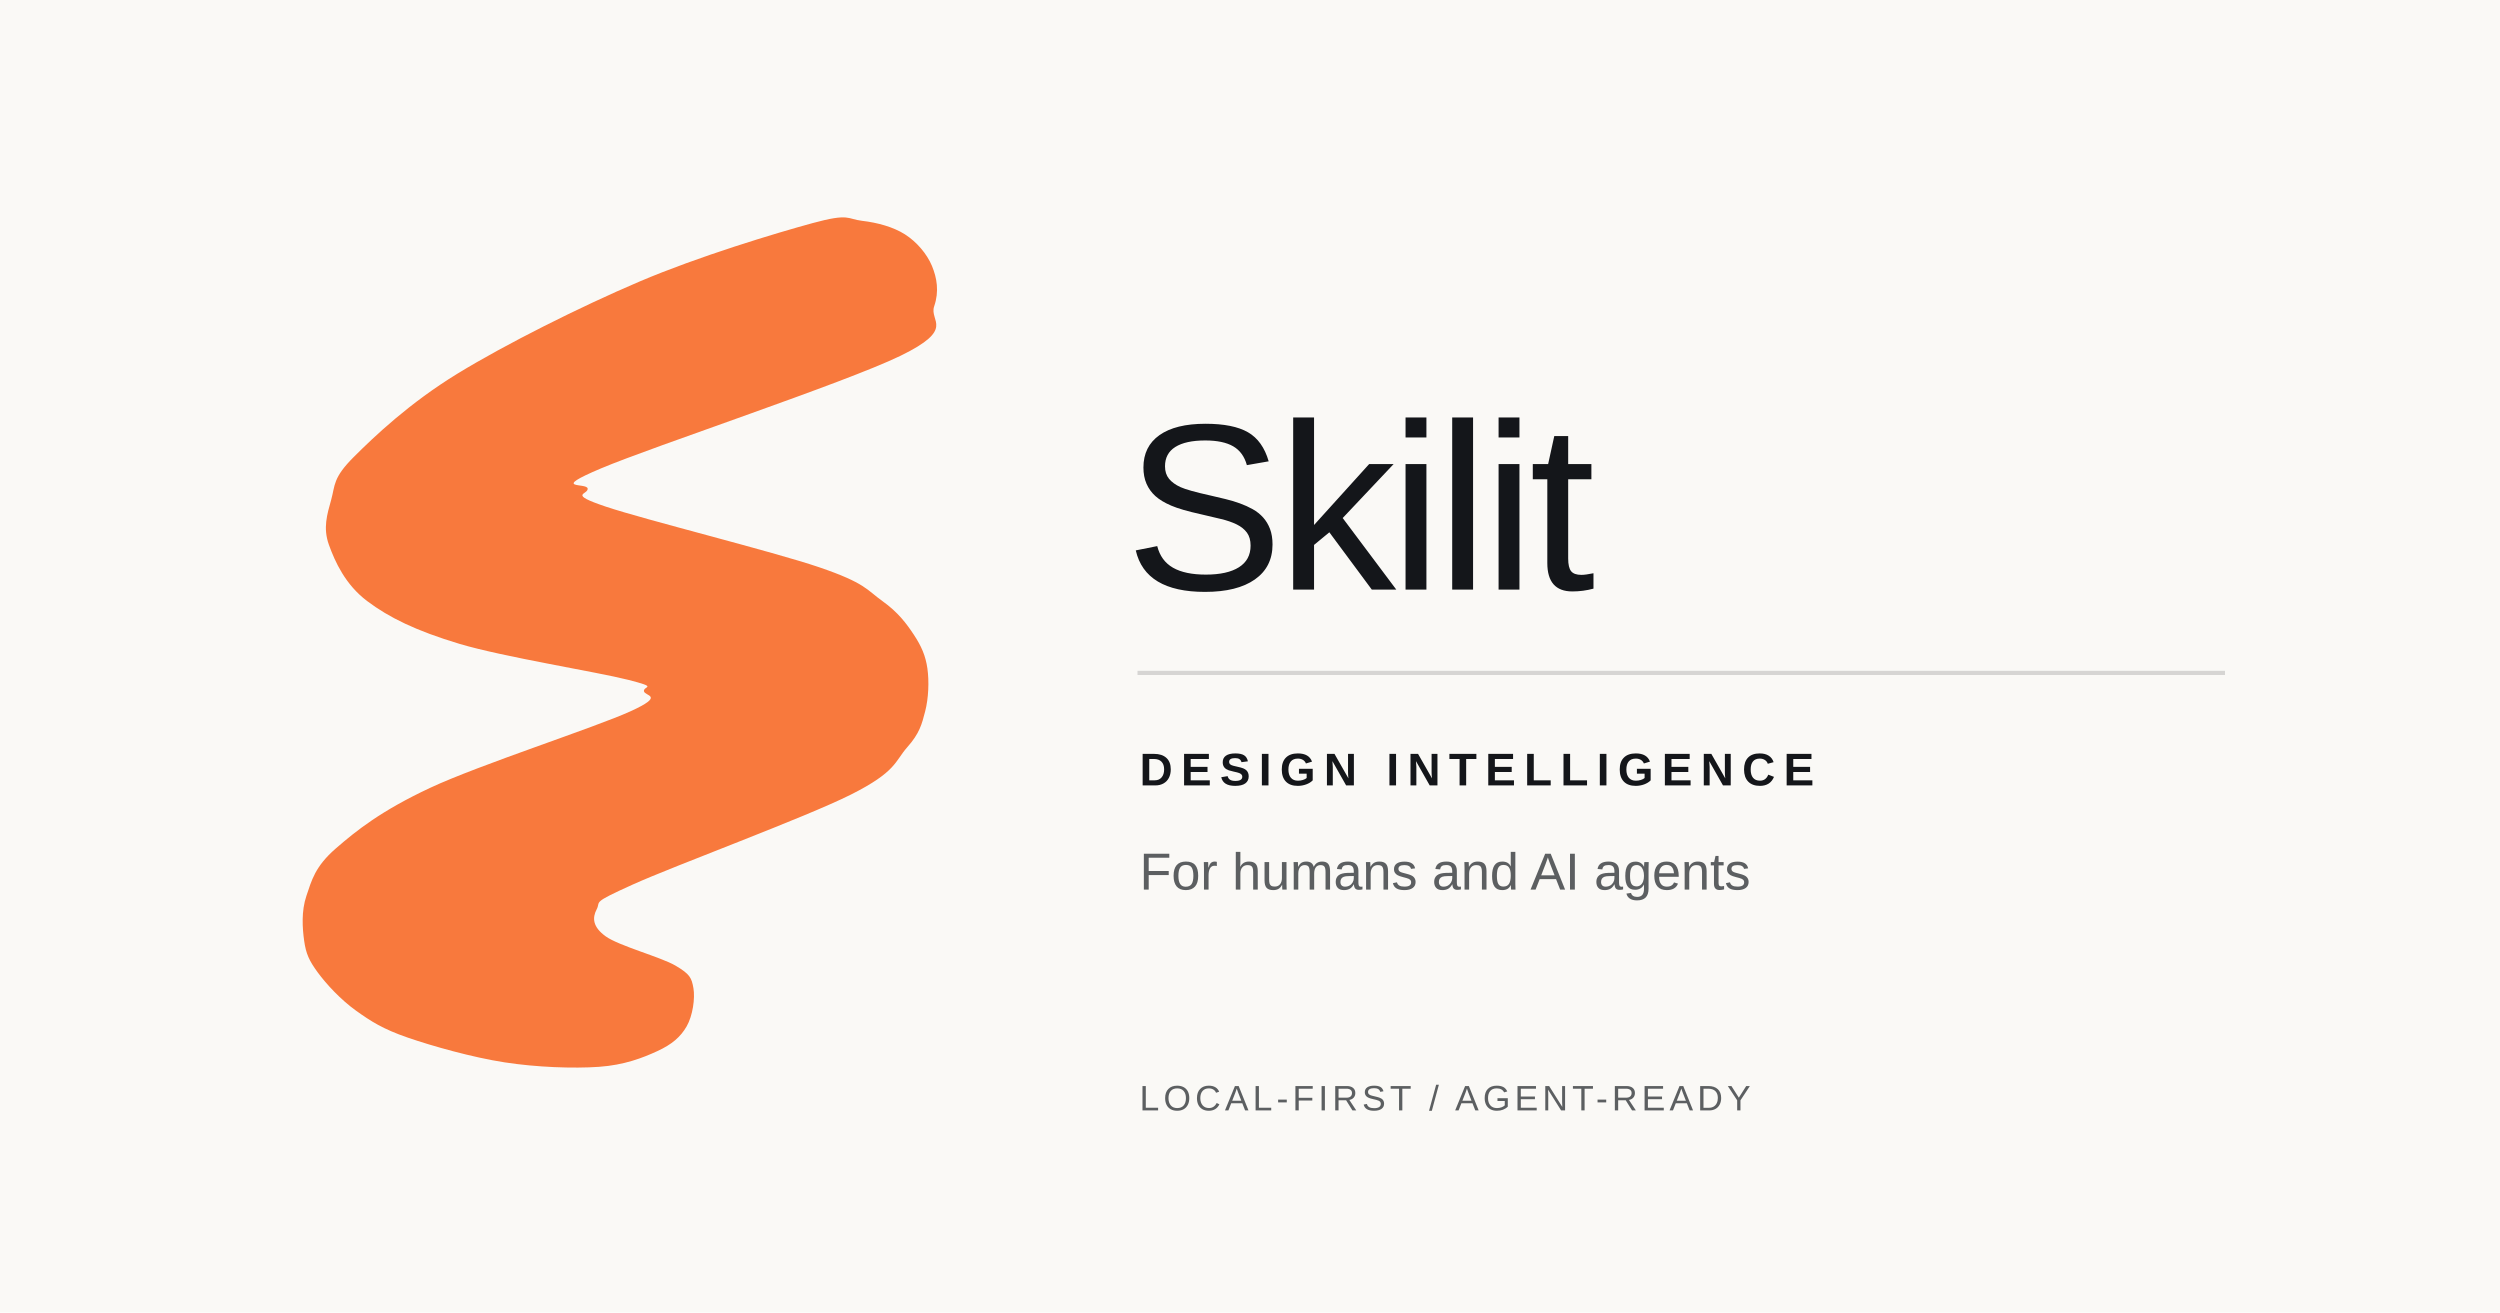
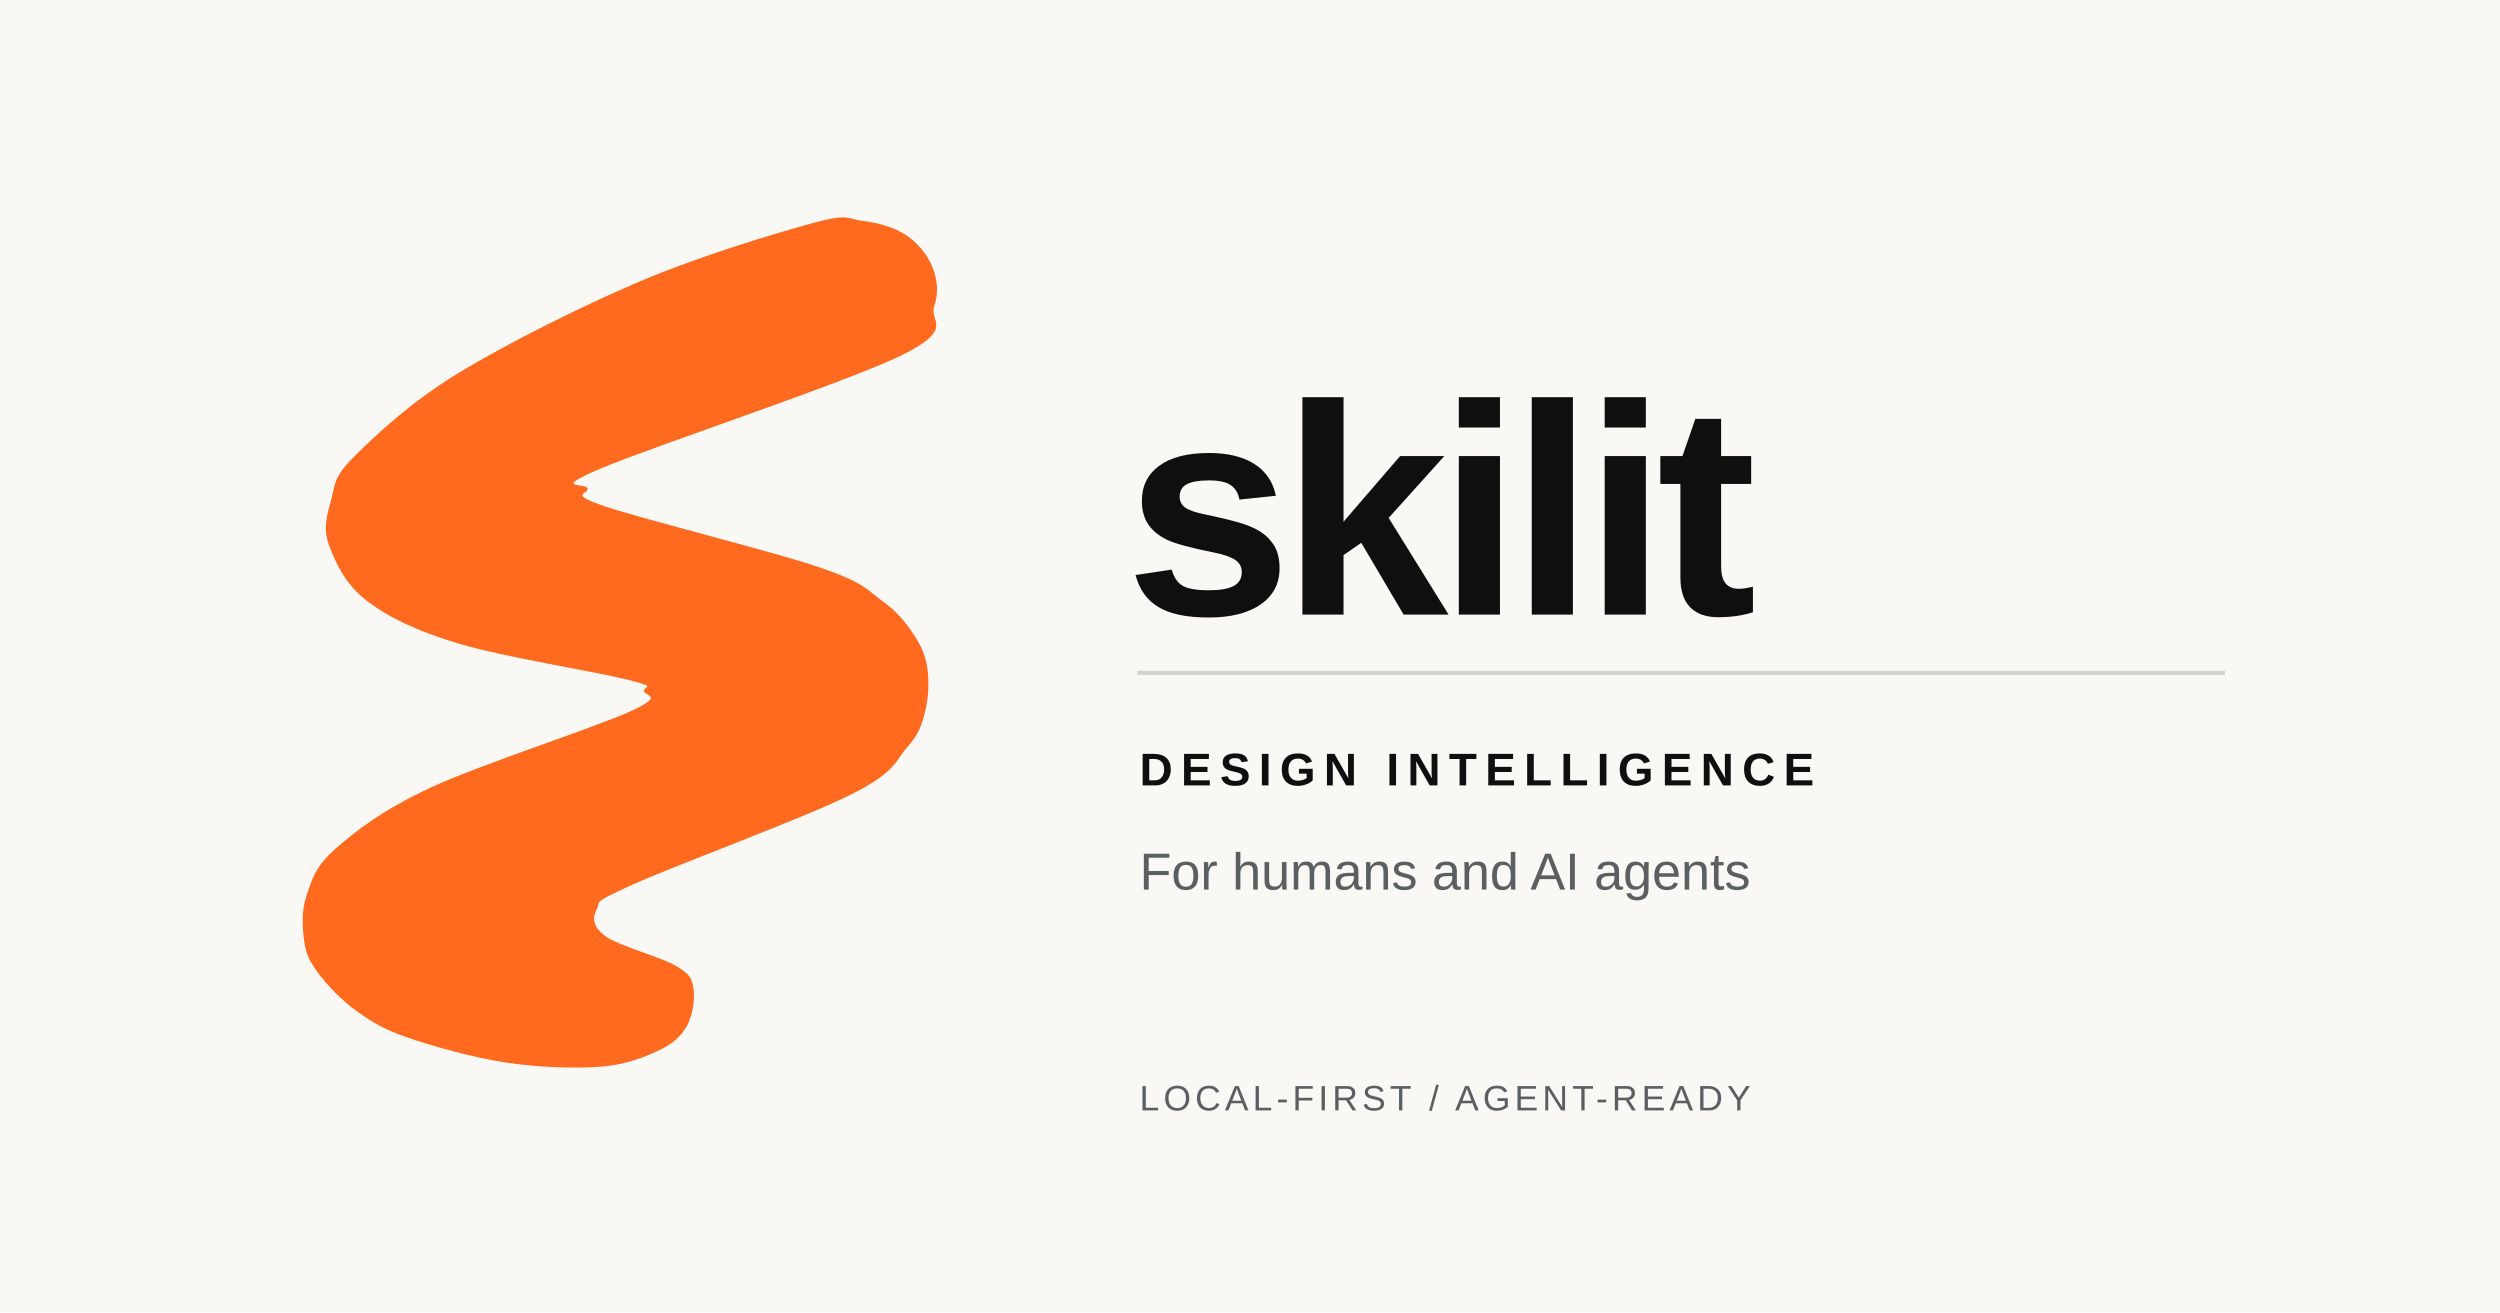
<svg xmlns="http://www.w3.org/2000/svg" viewBox="0 0 1200 630" role="img" aria-label="Skilit social preview">
-   <rect width="1200" height="630" fill="#FAF9F6" />
-   <path d="M 267 6 C 261.8 2.7 254.8 0.8 248 0 C 241.2 -0.8 242.5 -3.5 226 1 C 209.5 5.5 175.3 15.8 149 27 C 122.7 38.2 89.2 55.0 68 68 C 46.8 81.0 31.3 95.7 22 105 C 12.7 114.3 13.8 117.5 12 124 C 10.2 130.5 8.3 136.5 11 144 C 13.7 151.5 18.3 161.7 28 169 C 37.7 176.3 49.7 182.2 69 188 C 88.3 193.8 130.3 200.5 144 204 C 157.7 207.5 150.8 206.7 151 209 C 151.2 211.3 160.8 210.8 145 218 C 129.2 225.2 77.8 241.8 56 252 C 34.2 262.2 23.2 271.0 14 279 C 4.8 287.0 3.3 293.2 1 300 C -1.3 306.8 -0.8 314.3 0 320 C 0.8 325.7 2.2 328.8 6 334 C 9.8 339.2 16.3 346.2 23 351 C 29.7 355.8 35.0 359.2 46 363 C 57.0 366.8 74.8 371.8 89 374 C 103.2 376.2 119.7 376.8 131 376 C 142.3 375.2 150.5 372.0 157 369 C 163.5 366.0 167.3 362.7 170 358 C 172.7 353.3 173.8 345.5 173 341 C 172.2 336.5 171.5 334.8 165 331 C 158.5 327.2 139.8 322.2 134 318 C 128.2 313.8 128.0 309.8 130 306 C 132.0 302.2 127.2 303.5 146 295 C 164.8 286.5 222.7 265.2 243 255 C 263.3 244.8 262.5 240.2 268 234 C 273.5 227.8 274.5 223.8 276 218 C 277.5 212.2 277.8 204.7 277 199 C 276.2 193.3 274.3 189.0 271 184 C 267.7 179.0 264.0 174.0 257 169 C 250.0 164.0 249.5 161.0 229 154 C 208.5 147.0 151.2 132.8 134 127 C 116.8 121.2 126.3 121.8 126 119 C 125.7 116.2 108.8 119.8 132 110 C 155.2 100.2 240.3 72.0 265 60 C 289.7 48.0 277.7 44.7 280 38 C 282.3 31.3 281.2 25.3 279 20 C 276.8 14.7 272.2 9.3 267 6 Z" transform="translate(146 106) scale(1.08)" fill="#F8793D" />
-   <text x="540" y="283" font-family="Arial, Helvetica, sans-serif" font-size="114" font-weight="500" letter-spacing="-3" fill="#14161A">Skilit</text>
-   <rect x="546" y="322" width="522" height="2" fill="#14161A" opacity=".16" />
-   <text x="547" y="377" font-family="Arial, Helvetica, sans-serif" font-size="22" font-weight="700" letter-spacing="4" fill="#14161A">DESIGN INTELLIGENCE</text>
+   <rect width="1200" height="630" fill="#FAF8F5" />
+   <path d="M 267 6 C 261.8 2.7 254.8 0.8 248 0 C 241.2 -0.8 242.5 -3.5 226 1 C 209.5 5.5 175.3 15.8 149 27 C 122.7 38.2 89.2 55.0 68 68 C 46.8 81.0 31.3 95.7 22 105 C 12.7 114.3 13.8 117.5 12 124 C 10.2 130.5 8.3 136.5 11 144 C 13.7 151.5 18.3 161.7 28 169 C 37.7 176.3 49.7 182.2 69 188 C 88.3 193.8 130.3 200.5 144 204 C 157.7 207.5 150.8 206.7 151 209 C 151.2 211.3 160.8 210.8 145 218 C 129.2 225.2 77.8 241.8 56 252 C 34.2 262.2 23.2 271.0 14 279 C 4.8 287.0 3.3 293.2 1 300 C -1.3 306.8 -0.8 314.3 0 320 C 0.8 325.7 2.2 328.8 6 334 C 9.8 339.2 16.3 346.2 23 351 C 29.7 355.8 35.0 359.2 46 363 C 57.0 366.8 74.8 371.8 89 374 C 103.2 376.2 119.7 376.8 131 376 C 142.3 375.2 150.5 372.0 157 369 C 163.5 366.0 167.3 362.7 170 358 C 172.7 353.3 173.8 345.5 173 341 C 172.2 336.5 171.5 334.8 165 331 C 158.5 327.2 139.8 322.2 134 318 C 128.2 313.8 128.0 309.8 130 306 C 132.0 302.2 127.2 303.5 146 295 C 164.8 286.5 222.7 265.2 243 255 C 263.3 244.8 262.5 240.2 268 234 C 273.5 227.8 274.5 223.8 276 218 C 277.5 212.2 277.8 204.7 277 199 C 276.2 193.3 274.3 189.0 271 184 C 267.7 179.0 264.0 174.0 257 169 C 250.0 164.0 249.5 161.0 229 154 C 208.5 147.0 151.2 132.8 134 127 C 116.8 121.2 126.3 121.8 126 119 C 125.7 116.2 108.8 119.8 132 110 C 155.2 100.2 240.3 72.0 265 60 C 289.7 48.0 277.7 44.7 280 38 C 282.3 31.3 281.2 25.3 279 20 C 276.8 14.7 272.2 9.3 267 6 Z" transform="translate(146 106) scale(1.08)" fill="#FF6A1F" />
+   <text x="540" y="295" font-family="Arial, Helvetica, sans-serif" font-size="144" font-weight="600" letter-spacing="-5" fill="#0F0F0F">skilit</text>
+   <rect x="546" y="322" width="522" height="2" fill="#0F0F0F" opacity=".16" />
+   <text x="547" y="377" font-family="Arial, Helvetica, sans-serif" font-size="22" font-weight="700" letter-spacing="4" fill="#0F0F0F">DESIGN INTELLIGENCE</text>
  <text x="547" y="427" font-family="Arial, Helvetica, sans-serif" font-size="25" font-weight="400" fill="#5C5F61">For humans and AI agents</text>
  <text x="547" y="533" font-family="Arial, Helvetica, sans-serif" font-size="17" letter-spacing="2" fill="#5C5F61">LOCAL-FIRST  /  AGENT-READY</text>
</svg>
